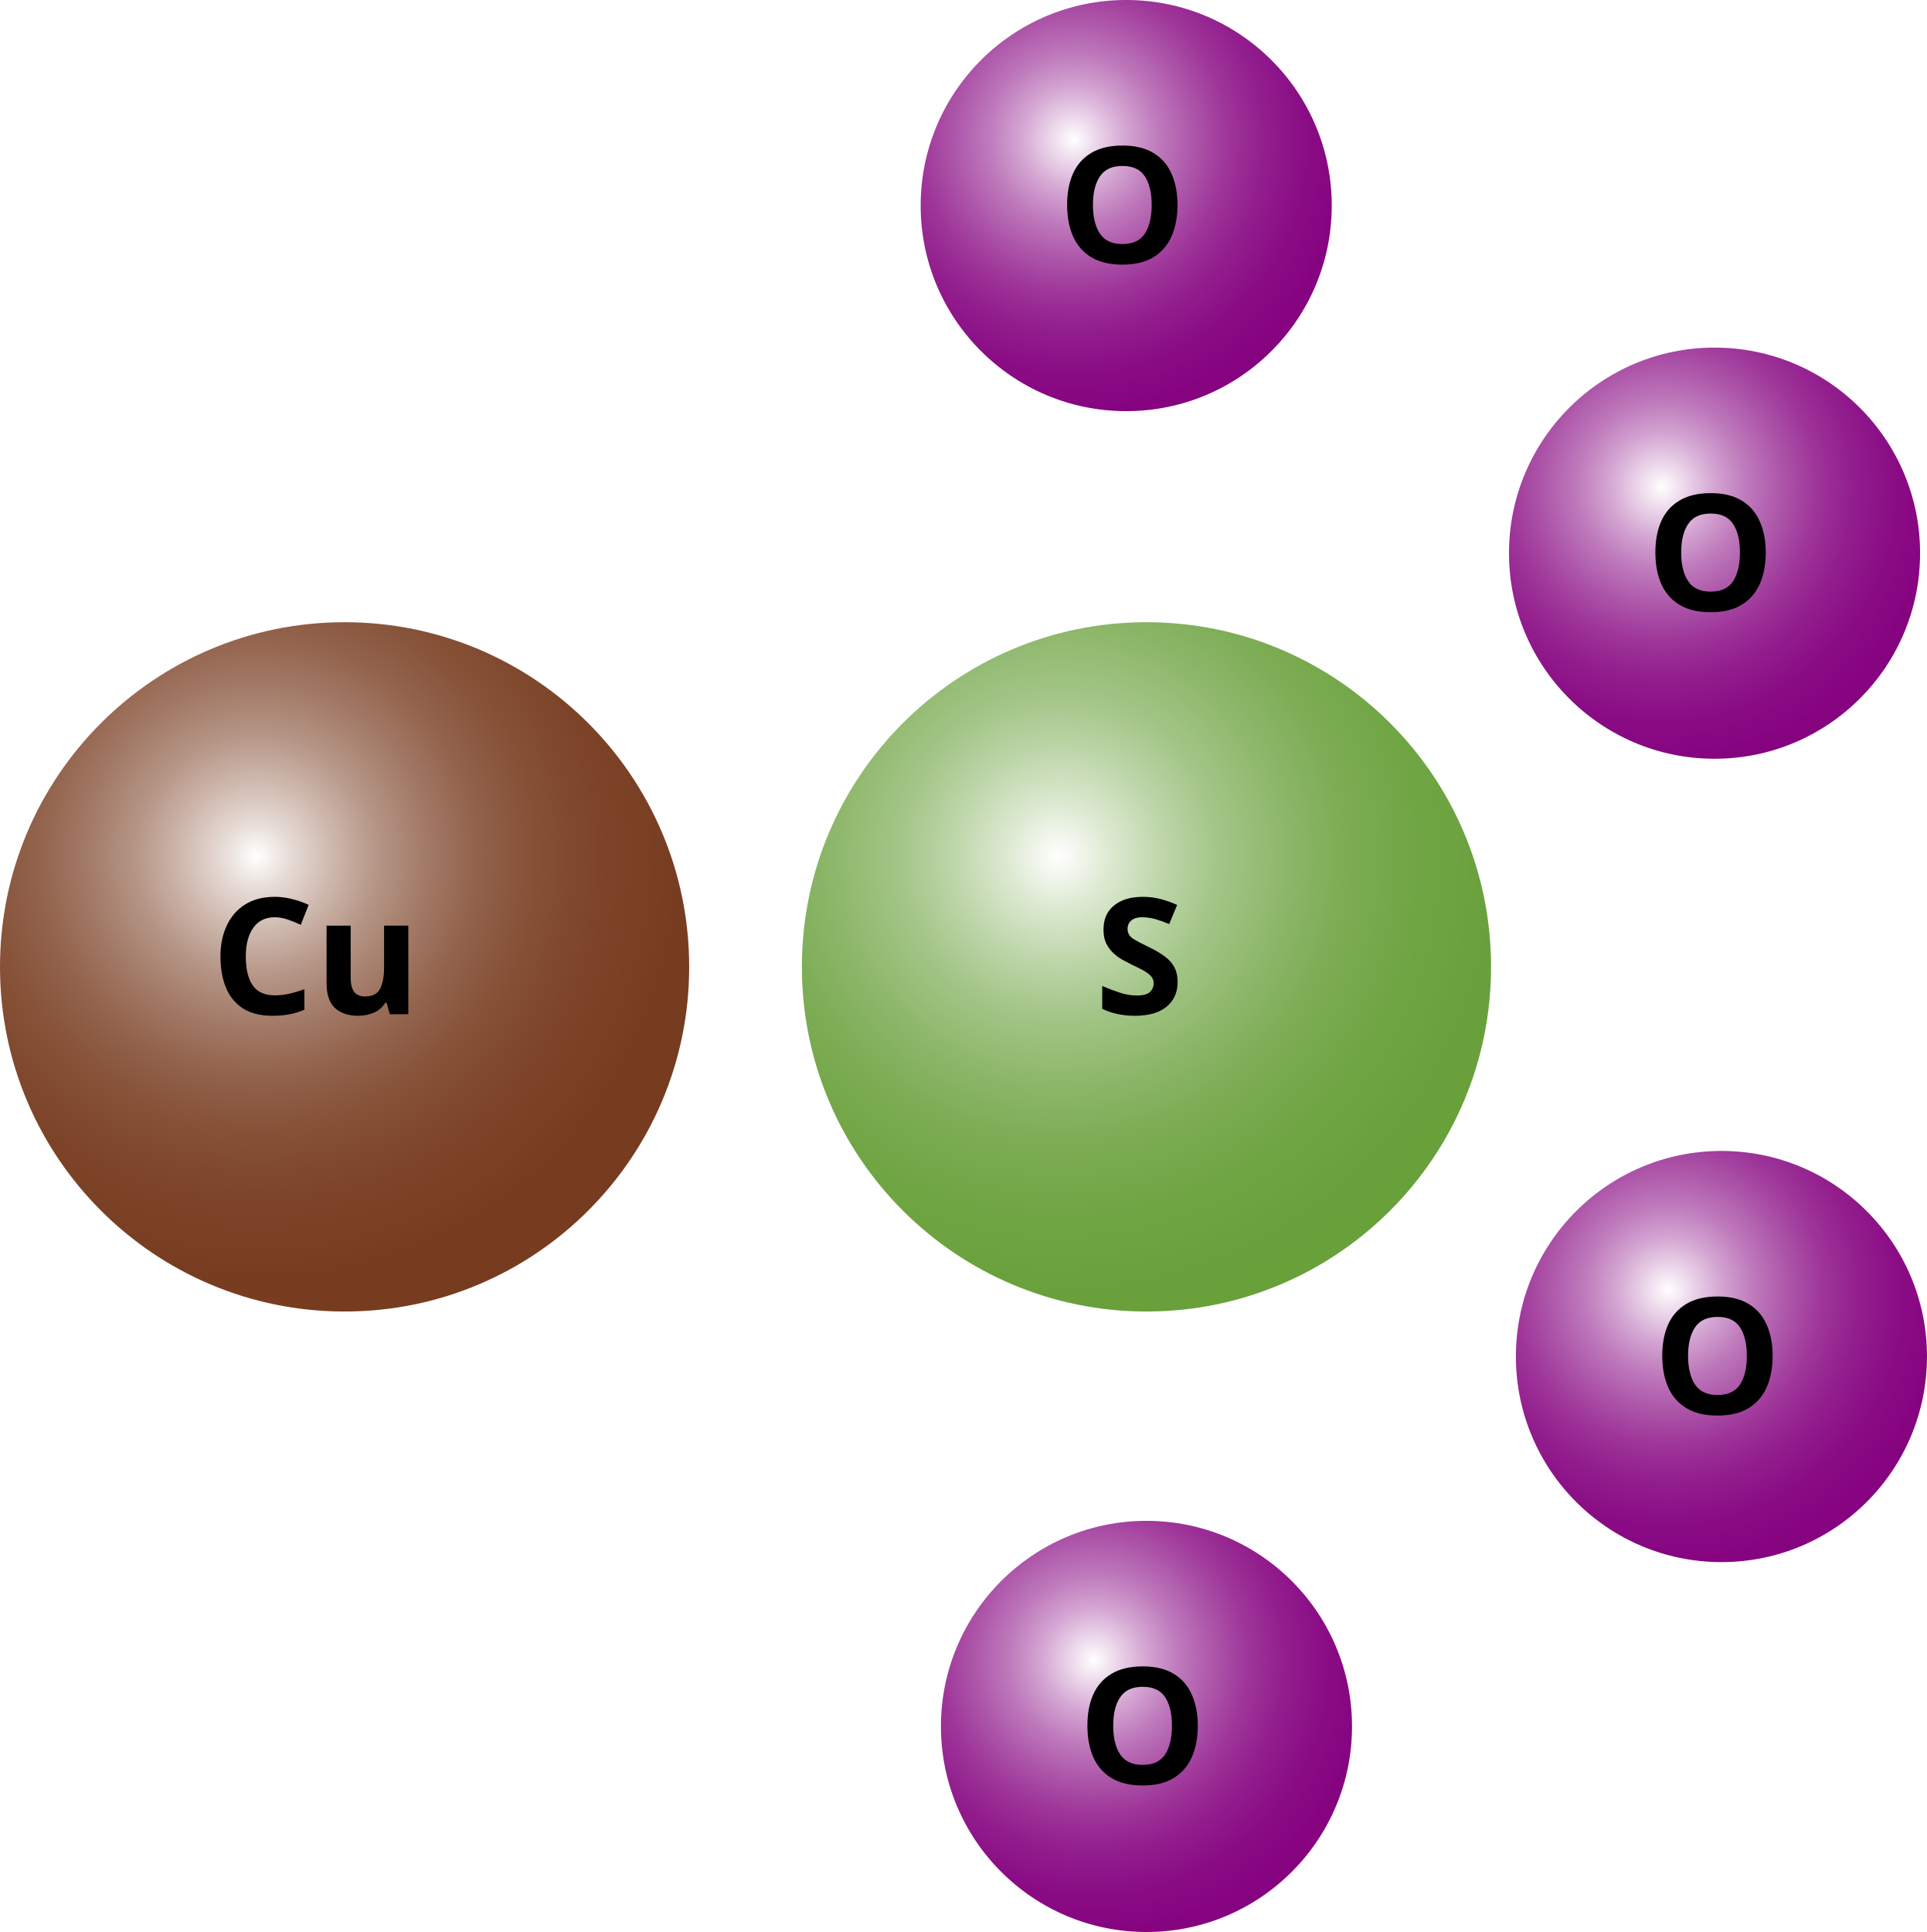
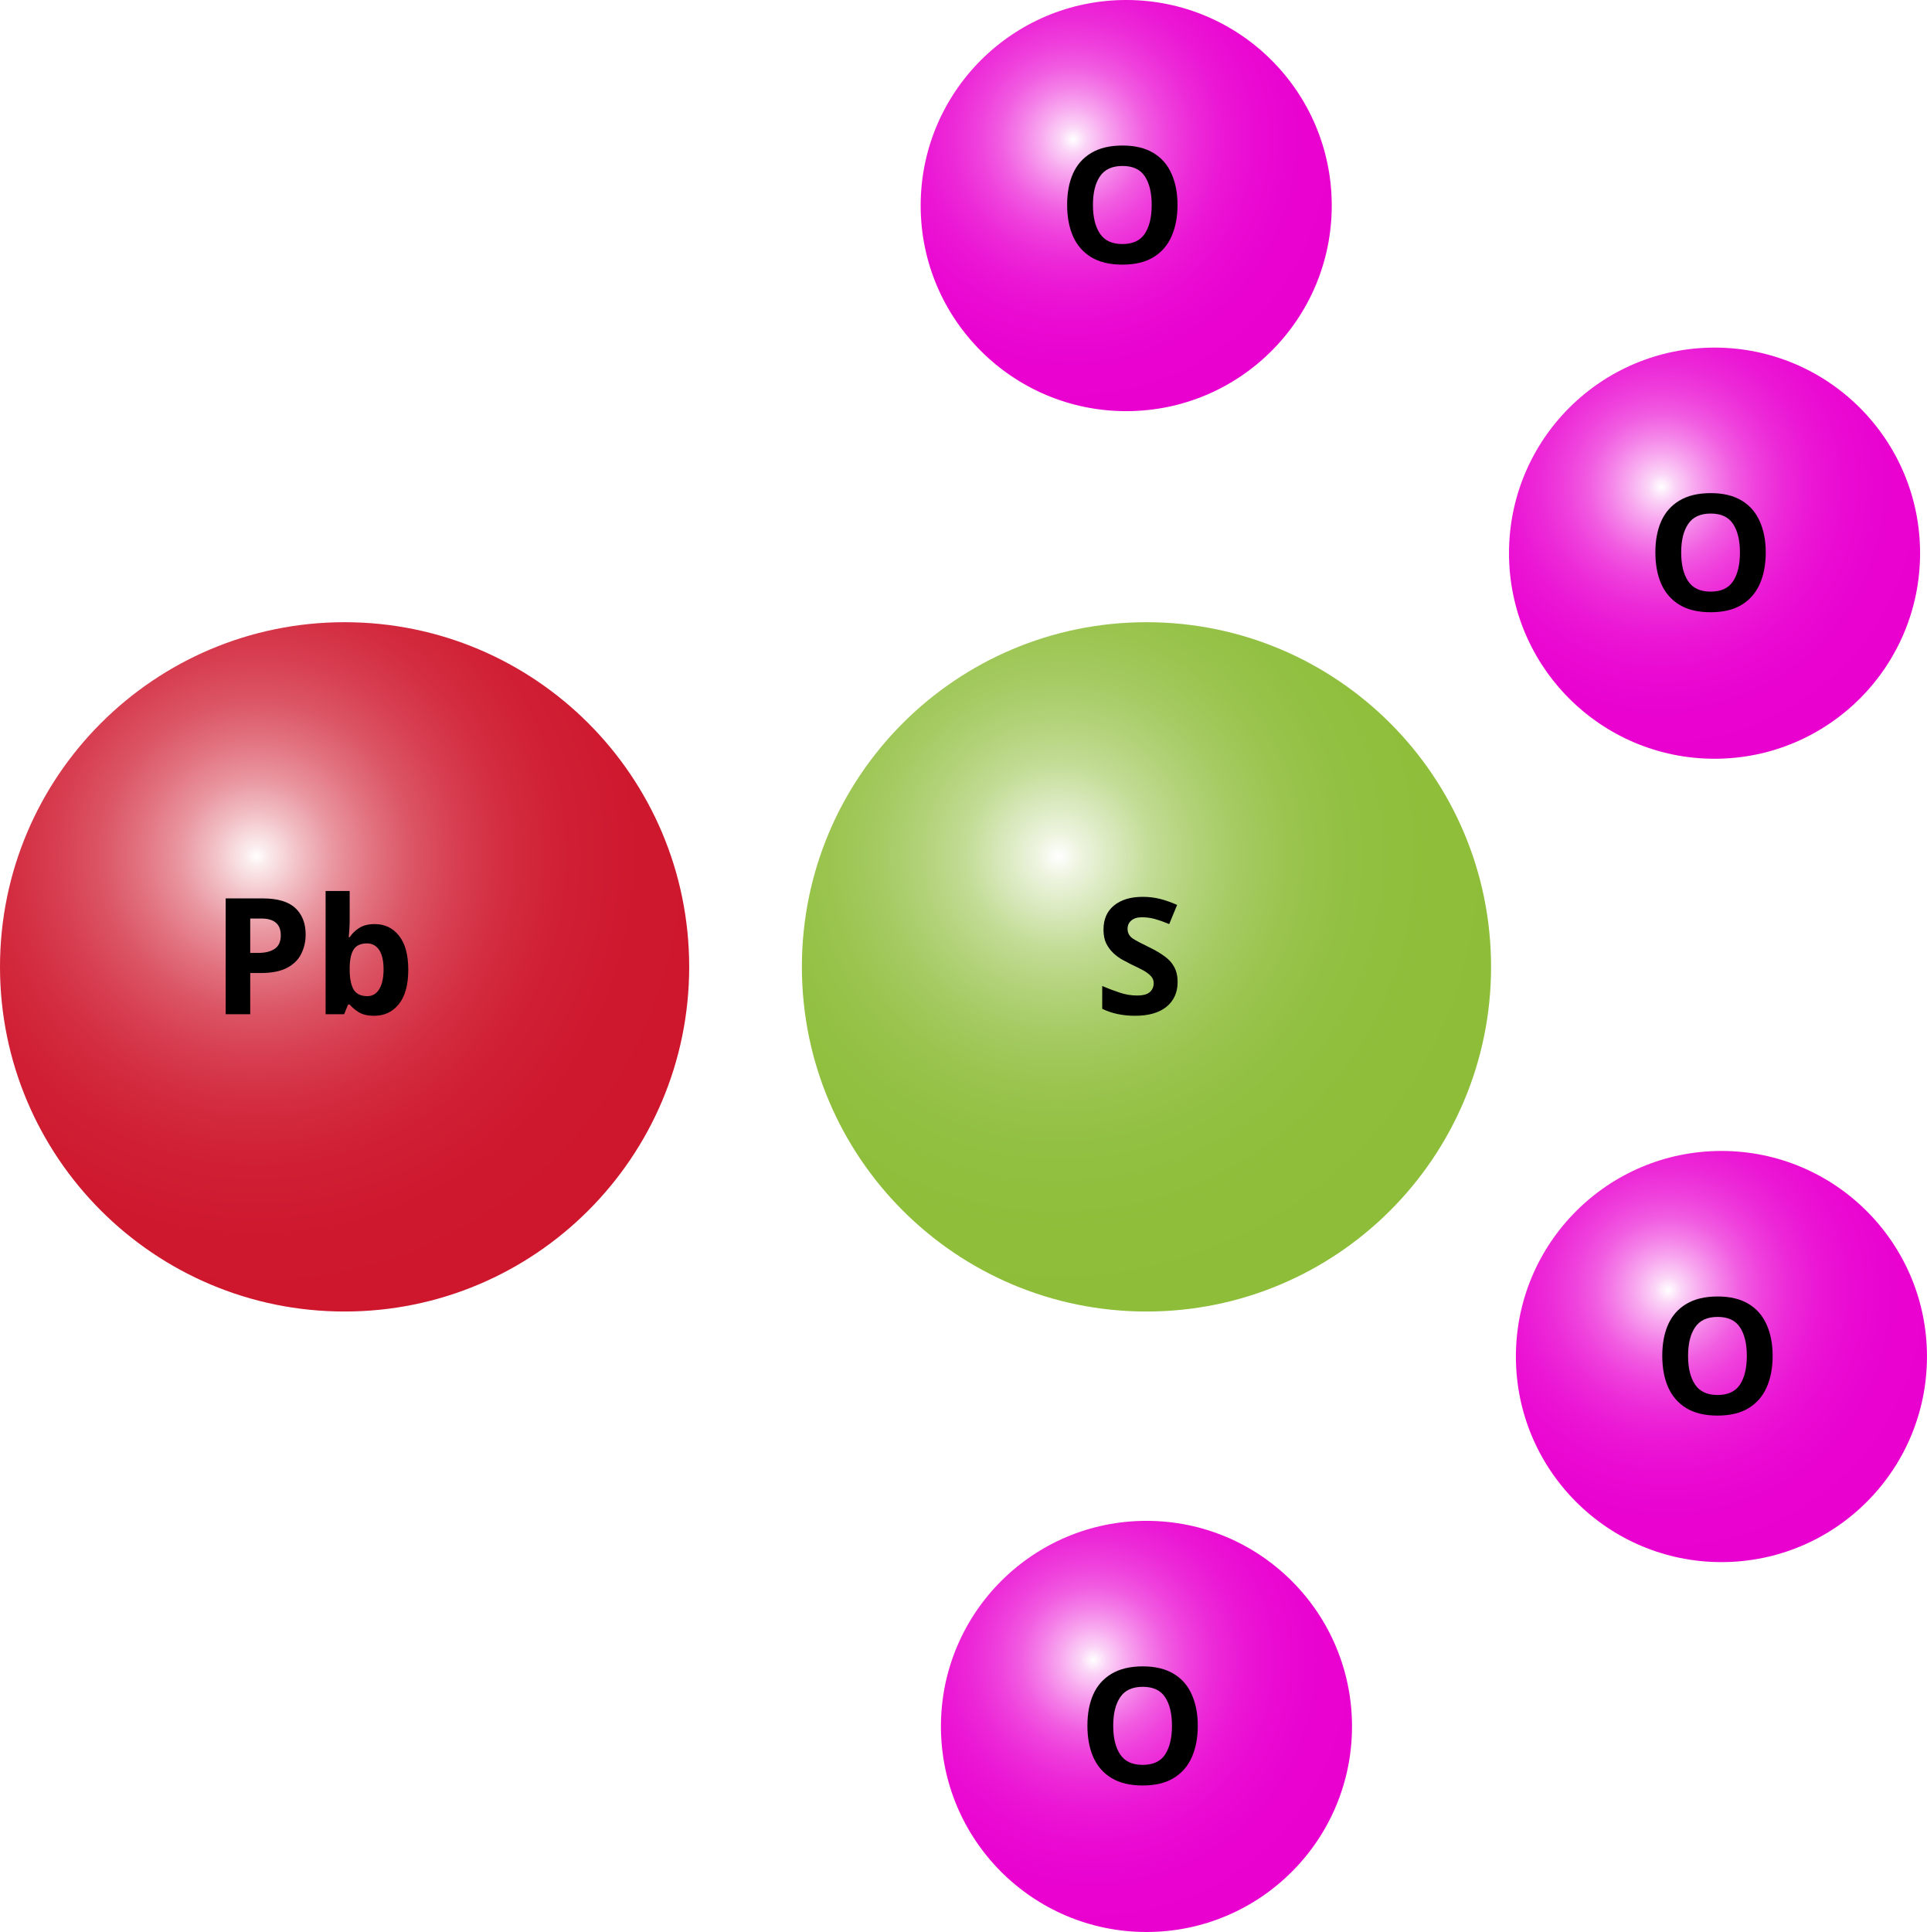
<svg xmlns="http://www.w3.org/2000/svg" xmlns:xlink="http://www.w3.org/1999/xlink" viewBox="0 0 190.12 190.59">
  <defs>
    <style>.cls-1{fill:url(#radial-gradient);}.cls-2{font-size:16px;font-family:Montserrat-Bold, Montserrat;font-weight:700;}.cls-3{fill:url(#radial-gradient-2);}.cls-4{fill:url(#radial-gradient-3);}.cls-5{fill:url(#radial-gradient-4);}.cls-6{fill:url(#radial-gradient-5);}.cls-7{fill:url(#radial-gradient-6);}</style>
    <radialGradient id="radial-gradient" cx="104.44" cy="84.45" r="54.55" gradientUnits="userSpaceOnUse">
      <stop offset="0" stop-color="#fff" />
-       <stop offset="0.09" stop-color="#deead3" />
-       <stop offset="0.19" stop-color="#bed6aa" />
-       <stop offset="0.29" stop-color="#a3c587" />
-       <stop offset="0.41" stop-color="#8db76a" />
-       <stop offset="0.52" stop-color="#7cac54" />
-       <stop offset="0.65" stop-color="#70a544" />
-       <stop offset="0.8" stop-color="#69a03b" />
-       <stop offset="1" stop-color="#679f38" />
+       <stop offset="0.04" stop-color="#edf4df" />
+       <stop offset="0.11" stop-color="#d6e7b8" />
+       <stop offset="0.17" stop-color="#c2dc95" />
+       <stop offset="0.25" stop-color="#b2d278" />
+       <stop offset="0.33" stop-color="#a4ca61" />
+       <stop offset="0.42" stop-color="#9ac44e" />
+       <stop offset="0.53" stop-color="#92c042" />
+       <stop offset="0.68" stop-color="#8ebe3a" />
+       <stop offset="1" stop-color="#8dbd38" />
    </radialGradient>
    <radialGradient id="radial-gradient-2" cx="25.31" cy="84.45" r="54.55" gradientUnits="userSpaceOnUse">
      <stop offset="0" stop-color="#fff" />
-       <stop offset="0.06" stop-color="#e7dcd7" />
-       <stop offset="0.14" stop-color="#cdb7ac" />
-       <stop offset="0.22" stop-color="#b59586" />
-       <stop offset="0.31" stop-color="#a27966" />
-       <stop offset="0.4" stop-color="#92624b" />
-       <stop offset="0.5" stop-color="#855137" />
-       <stop offset="0.62" stop-color="#7d4429" />
-       <stop offset="0.76" stop-color="#783d21" />
-       <stop offset="1" stop-color="#763b1e" />
+       <stop offset="0.02" stop-color="#fbebec" />
+       <stop offset="0.08" stop-color="#f1bec4" />
+       <stop offset="0.14" stop-color="#e996a0" />
+       <stop offset="0.21" stop-color="#e27380" />
+       <stop offset="0.28" stop-color="#db5666" />
+       <stop offset="0.36" stop-color="#d73f51" />
+       <stop offset="0.45" stop-color="#d32c40" />
+       <stop offset="0.55" stop-color="#d02035" />
+       <stop offset="0.69" stop-color="#ce182e" />
+       <stop offset="1" stop-color="#ce162c" />
    </radialGradient>
-     <radialGradient id="radial-gradient-3" cx="107.71" cy="26.24" r="29.84" gradientTransform="translate(-11.48 -14.84) scale(1.09 1.09)" gradientUnits="userSpaceOnUse">
+     <radialGradient id="radial-gradient-3" cx="266.25" cy="29.87" r="29.84" gradientTransform="translate(-184.32 -18.81) scale(1.09 1.09)" gradientUnits="userSpaceOnUse">
      <stop offset="0" stop-color="#fff" />
-       <stop offset="0.07" stop-color="#ecd7eb" />
-       <stop offset="0.16" stop-color="#d4a5d2" />
-       <stop offset="0.26" stop-color="#be79bb" />
-       <stop offset="0.37" stop-color="#ac54a8" />
-       <stop offset="0.47" stop-color="#9e3599" />
-       <stop offset="0.58" stop-color="#921e8d" />
-       <stop offset="0.7" stop-color="#8a0d85" />
-       <stop offset="0.83" stop-color="#860380" />
-       <stop offset="1" stop-color="#84007e" />
+       <stop offset="0.04" stop-color="#fbd5f7" />
+       <stop offset="0.1" stop-color="#f8a8ef" />
+       <stop offset="0.16" stop-color="#f480e8" />
+       <stop offset="0.22" stop-color="#f15de1" />
+       <stop offset="0.29" stop-color="#ef40dc" />
+       <stop offset="0.37" stop-color="#ec29d7" />
+       <stop offset="0.46" stop-color="#eb16d4" />
+       <stop offset="0.56" stop-color="#ea0ad2" />
+       <stop offset="0.7" stop-color="#e902d0" />
+       <stop offset="1" stop-color="#e900d0" />
    </radialGradient>
-     <radialGradient id="radial-gradient-4" cx="160.95" cy="57.68" r="29.84" xlink:href="#radial-gradient-3" />
-     <radialGradient id="radial-gradient-5" cx="109.54" cy="163.85" r="29.84" xlink:href="#radial-gradient-3" />
-     <radialGradient id="radial-gradient-6" cx="161.57" cy="130.38" r="29.84" xlink:href="#radial-gradient-3" />
+     <radialGradient id="radial-gradient-4" cx="319.49" cy="61.32" r="29.84" xlink:href="#radial-gradient-3" />
+     <radialGradient id="radial-gradient-5" cx="268.08" cy="167.49" r="29.84" xlink:href="#radial-gradient-3" />
+     <radialGradient id="radial-gradient-6" cx="320.11" cy="134.02" r="29.84" xlink:href="#radial-gradient-3" />
  </defs>
  <g id="Layer_2" data-name="Layer 2">
-     <g id="portrait">
-       <g id="BlueVitriol">
-         <circle class="cls-1" cx="113.12" cy="95.38" r="34" />
-         <g id="Submit">
-           <text class="cls-2" transform="translate(108.02 100.05)">S</text>
-         </g>
-         <circle class="cls-3" cx="34" cy="95.38" r="34" />
-         <g id="Submit-2" data-name="Submit">
-           <text class="cls-2" transform="translate(20.83 100.05)">Cu</text>
-         </g>
-         <circle class="cls-4" cx="111.12" cy="20.28" r="20.28" />
-         <g id="Submit-3" data-name="Submit">
-           <text class="cls-2" transform="translate(104.37 25.95)">O</text>
-         </g>
-         <circle class="cls-5" cx="169.17" cy="54.57" r="20.28" />
-         <g id="Submit-4" data-name="Submit">
-           <text class="cls-2" transform="translate(162.41 60.24)">O</text>
-         </g>
-         <circle class="cls-6" cx="113.12" cy="170.31" r="20.28" />
-         <g id="Submit-5" data-name="Submit">
-           <text class="cls-2" transform="translate(106.37 175.98)">O</text>
-         </g>
-         <circle class="cls-7" cx="169.85" cy="133.82" r="20.28" />
-         <g id="Submit-6" data-name="Submit">
-           <text class="cls-2" transform="translate(163.09 139.49)">O</text>
-         </g>
+     <g id="BlueVitriol">
+       <circle class="cls-1" cx="113.12" cy="95.38" r="34" />
+       <g id="Submit">
+         <text class="cls-2" transform="translate(108.02 100.05)">S</text>
+       </g>
+       <circle class="cls-3" cx="34" cy="95.38" r="34" />
+       <g id="Submit-2" data-name="Submit">
+         <text class="cls-2" transform="translate(20.83 100.05)">Pb</text>
+       </g>
+       <circle class="cls-4" cx="111.12" cy="20.28" r="20.28" />
+       <g id="Submit-3" data-name="Submit">
+         <text class="cls-2" transform="translate(104.37 25.95)">O</text>
+       </g>
+       <circle class="cls-5" cx="169.17" cy="54.57" r="20.28" />
+       <g id="Submit-4" data-name="Submit">
+         <text class="cls-2" transform="translate(162.41 60.24)">O</text>
+       </g>
+       <circle class="cls-6" cx="113.12" cy="170.31" r="20.28" />
+       <g id="Submit-5" data-name="Submit">
+         <text class="cls-2" transform="translate(106.37 175.98)">O</text>
+       </g>
+       <circle class="cls-7" cx="169.85" cy="133.82" r="20.28" />
+       <g id="Submit-6" data-name="Submit">
+         <text class="cls-2" transform="translate(163.09 139.49)">O</text>
      </g>
    </g>
  </g>
</svg>
